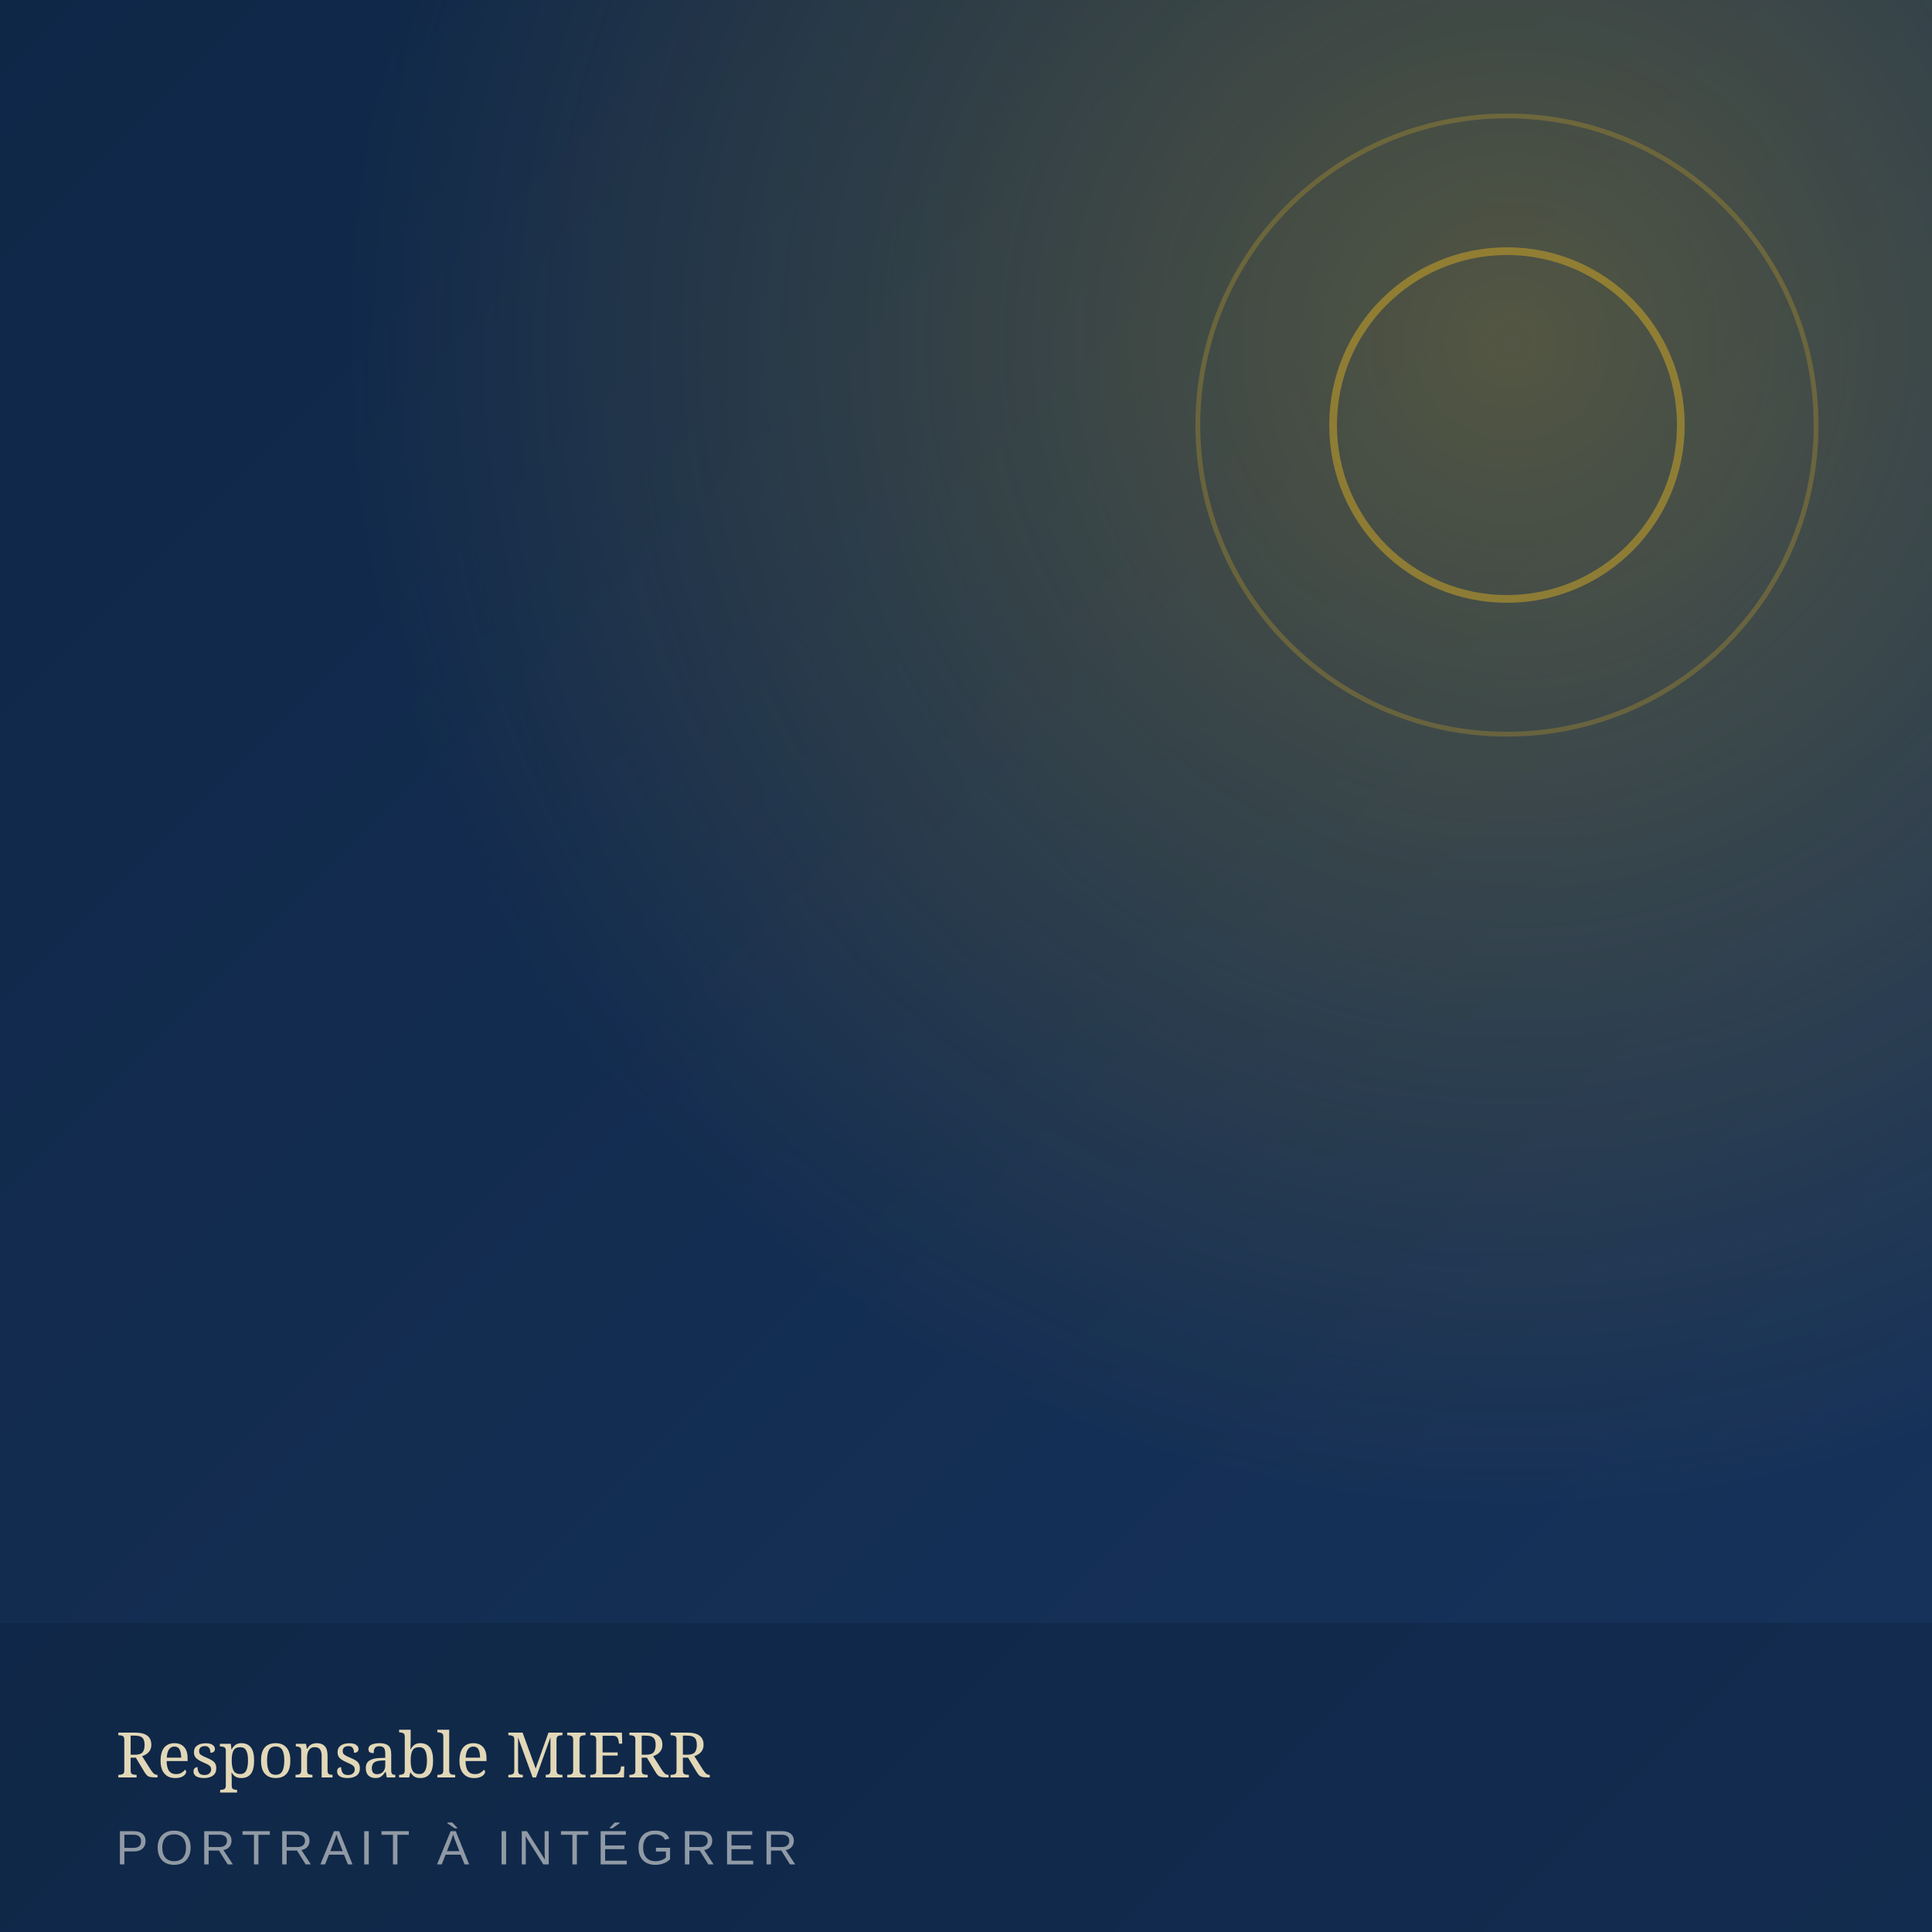
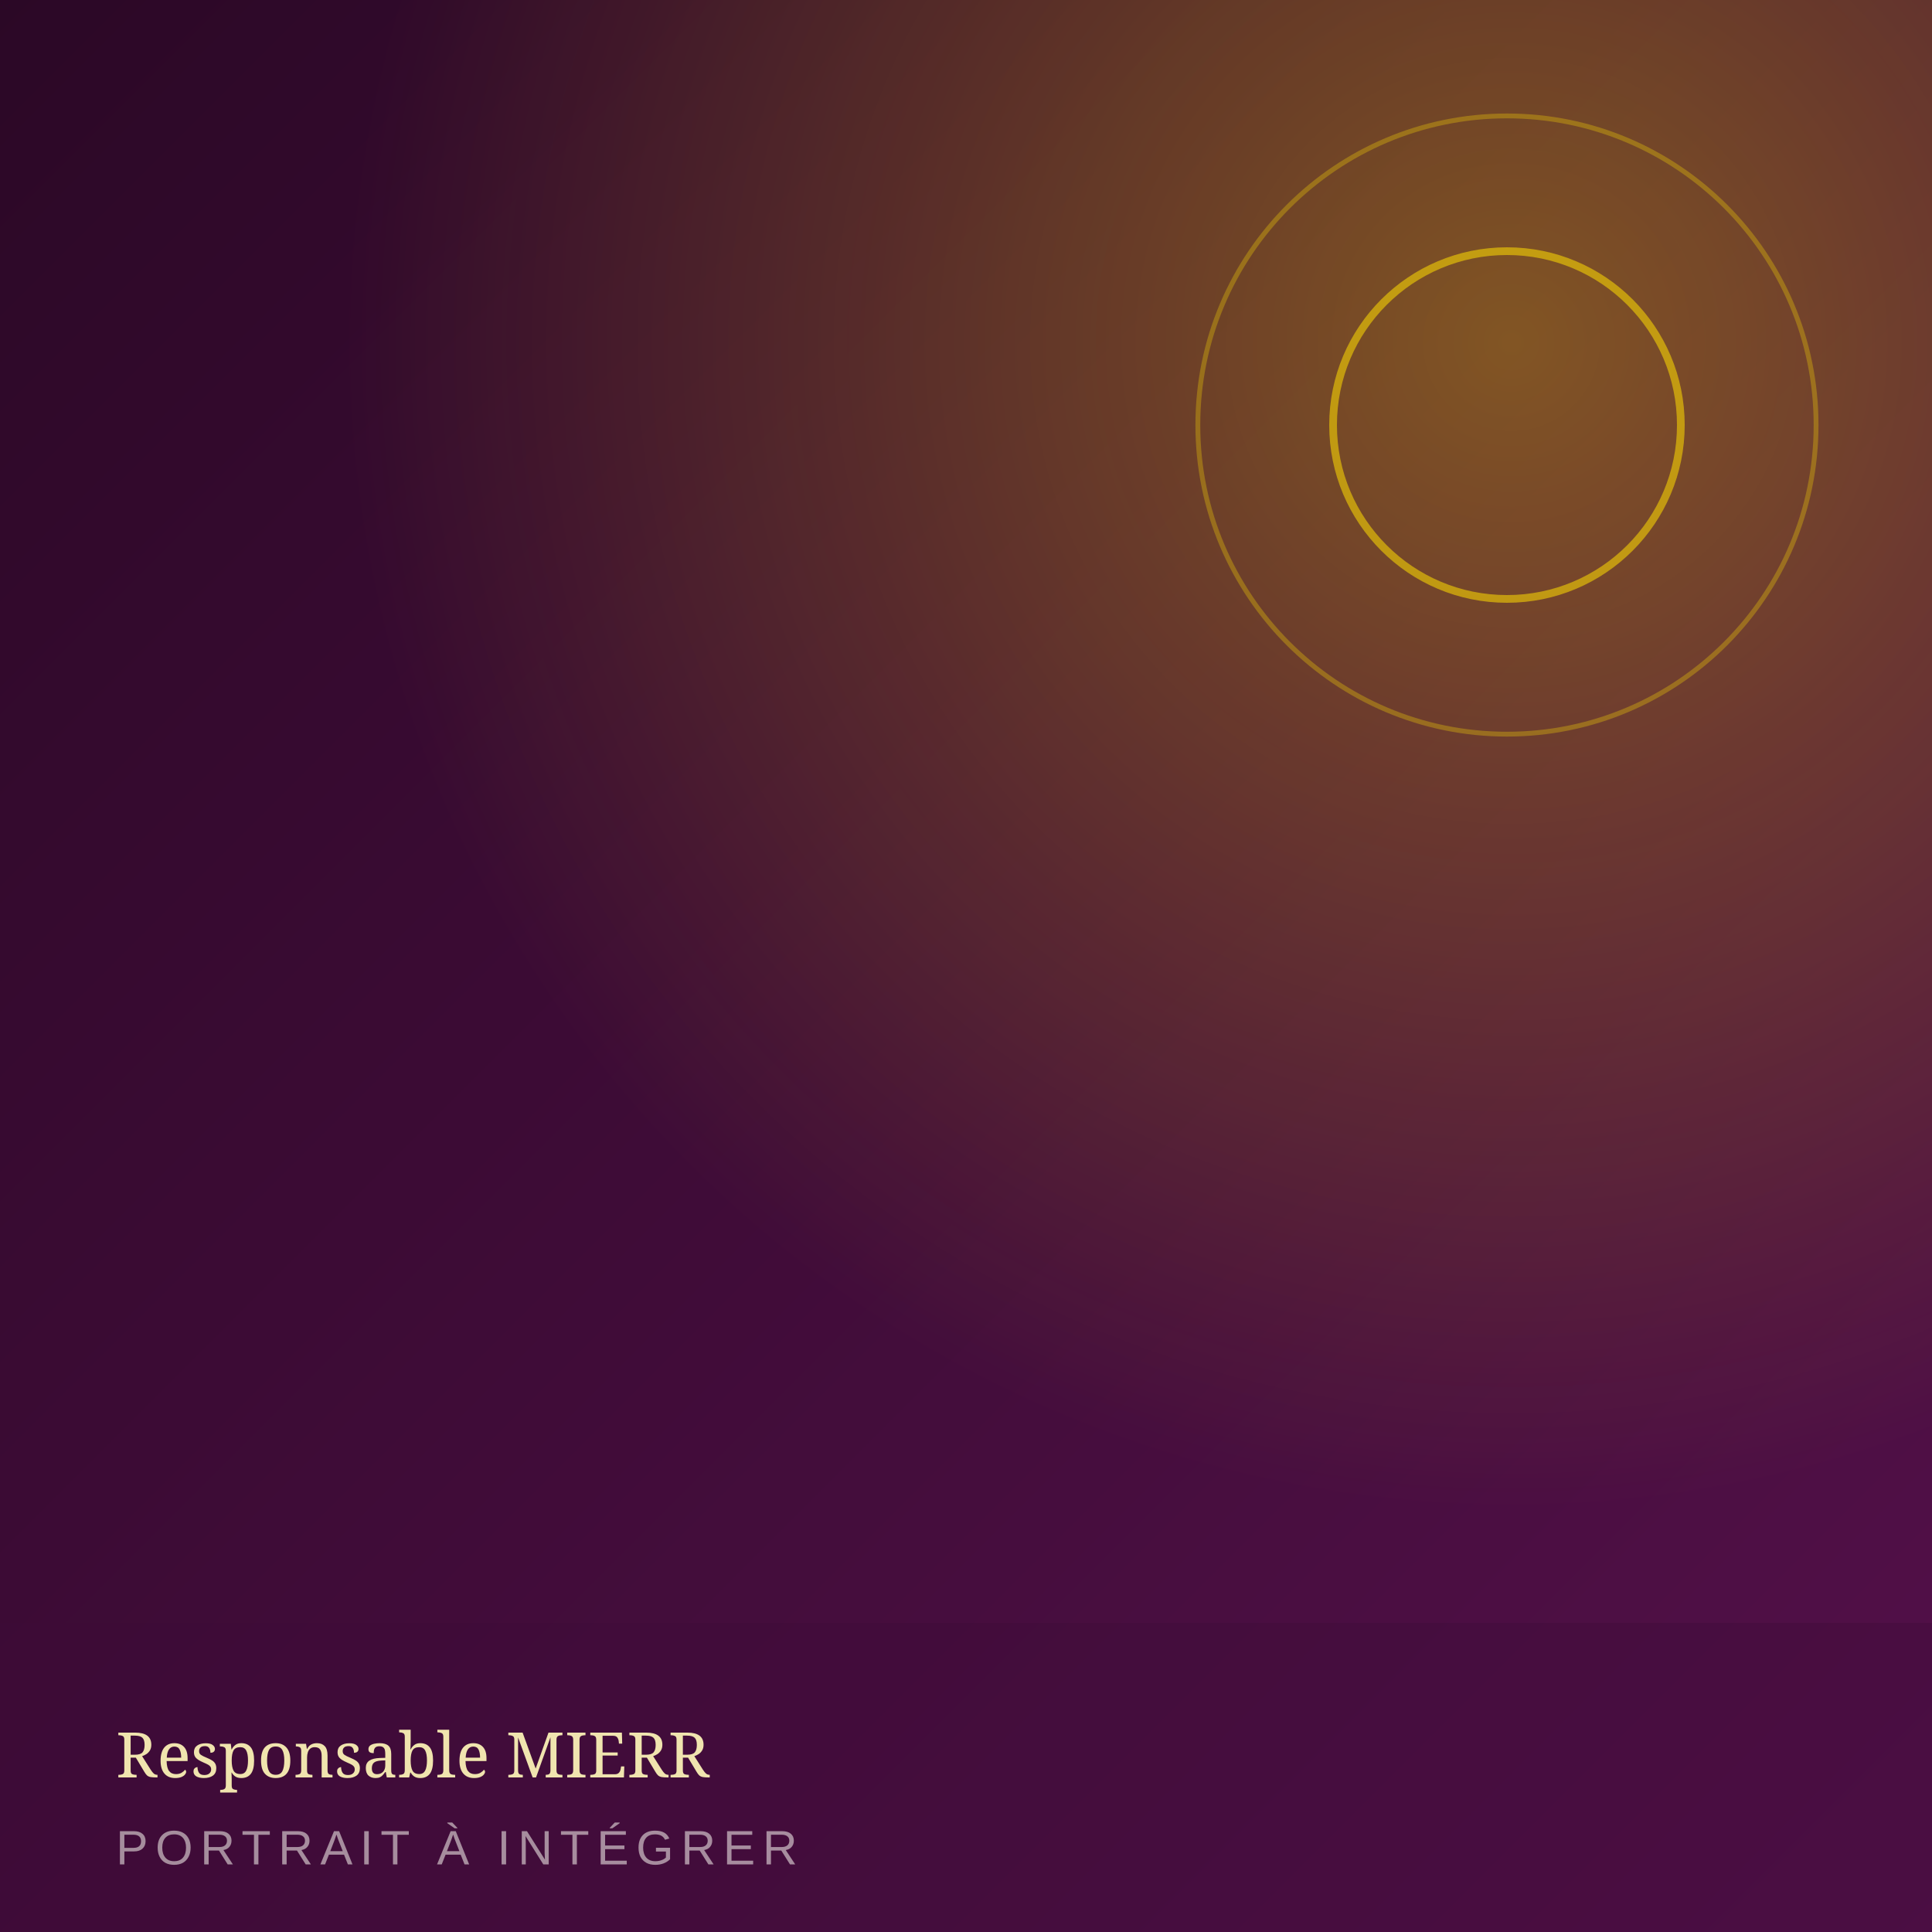
<svg xmlns="http://www.w3.org/2000/svg" viewBox="0 0 400 400" width="400" height="400" role="img" aria-label="Responsable MIERR">
  <defs>
    <linearGradient id="g" x1="0%" y1="0%" x2="100%" y2="100%">
-       <stop offset="0%" stop-color="#0F2747" />
-       <stop offset="100%" stop-color="#17335C" />
+       <stop offset="0%" stop-color="#2B0826" />
+       <stop offset="100%" stop-color="#54104A" />
    </linearGradient>
    <radialGradient id="r" cx="78%" cy="18%" r="60%">
-       <stop offset="0%" stop-color="#C9A227" stop-opacity=".35" />
-       <stop offset="100%" stop-color="#C9A227" stop-opacity="0" />
+       <stop offset="0%" stop-color="#FFDD00" stop-opacity=".35" />
+       <stop offset="100%" stop-color="#FFDD00" stop-opacity="0" />
    </radialGradient>
  </defs>
  <rect width="400" height="400" fill="url(#g)" />
  <rect width="400" height="400" fill="url(#r)" />
-   <circle cx="312.0" cy="88.0" r="36.0" fill="none" stroke="#C9A227" stroke-width="1.6" opacity=".55" />
-   <circle cx="312.0" cy="88.0" r="64.0" fill="none" stroke="#C9A227" stroke-width="1" opacity=".3" />
-   <rect x="0" y="336" width="400" height="64" fill="#0B1F3A" opacity=".38" />
-   <text x="24" y="368" font-family="Georgia, serif" font-size="13" fill="#F4E7C1" opacity=".92">Responsable MIERR</text>
+   <circle cx="312.0" cy="88.0" r="36.0" fill="none" stroke="#FFDD00" stroke-width="1.6" opacity=".55" />
+   <circle cx="312.0" cy="88.0" r="64.0" fill="none" stroke="#FFDD00" stroke-width="1" opacity=".3" />
+   <rect x="0" y="336" width="400" height="64" fill="#3D0B37" opacity=".38" />
+   <text x="24" y="368" font-family="Georgia, serif" font-size="13" fill="#FFF6B8" opacity=".92">Responsable MIERR</text>
  <text x="24" y="386" font-family="Arial, sans-serif" font-size="10" letter-spacing="1.5" fill="#FAF7F0" opacity=".55">PORTRAIT À INTÉGRER</text>
</svg>
